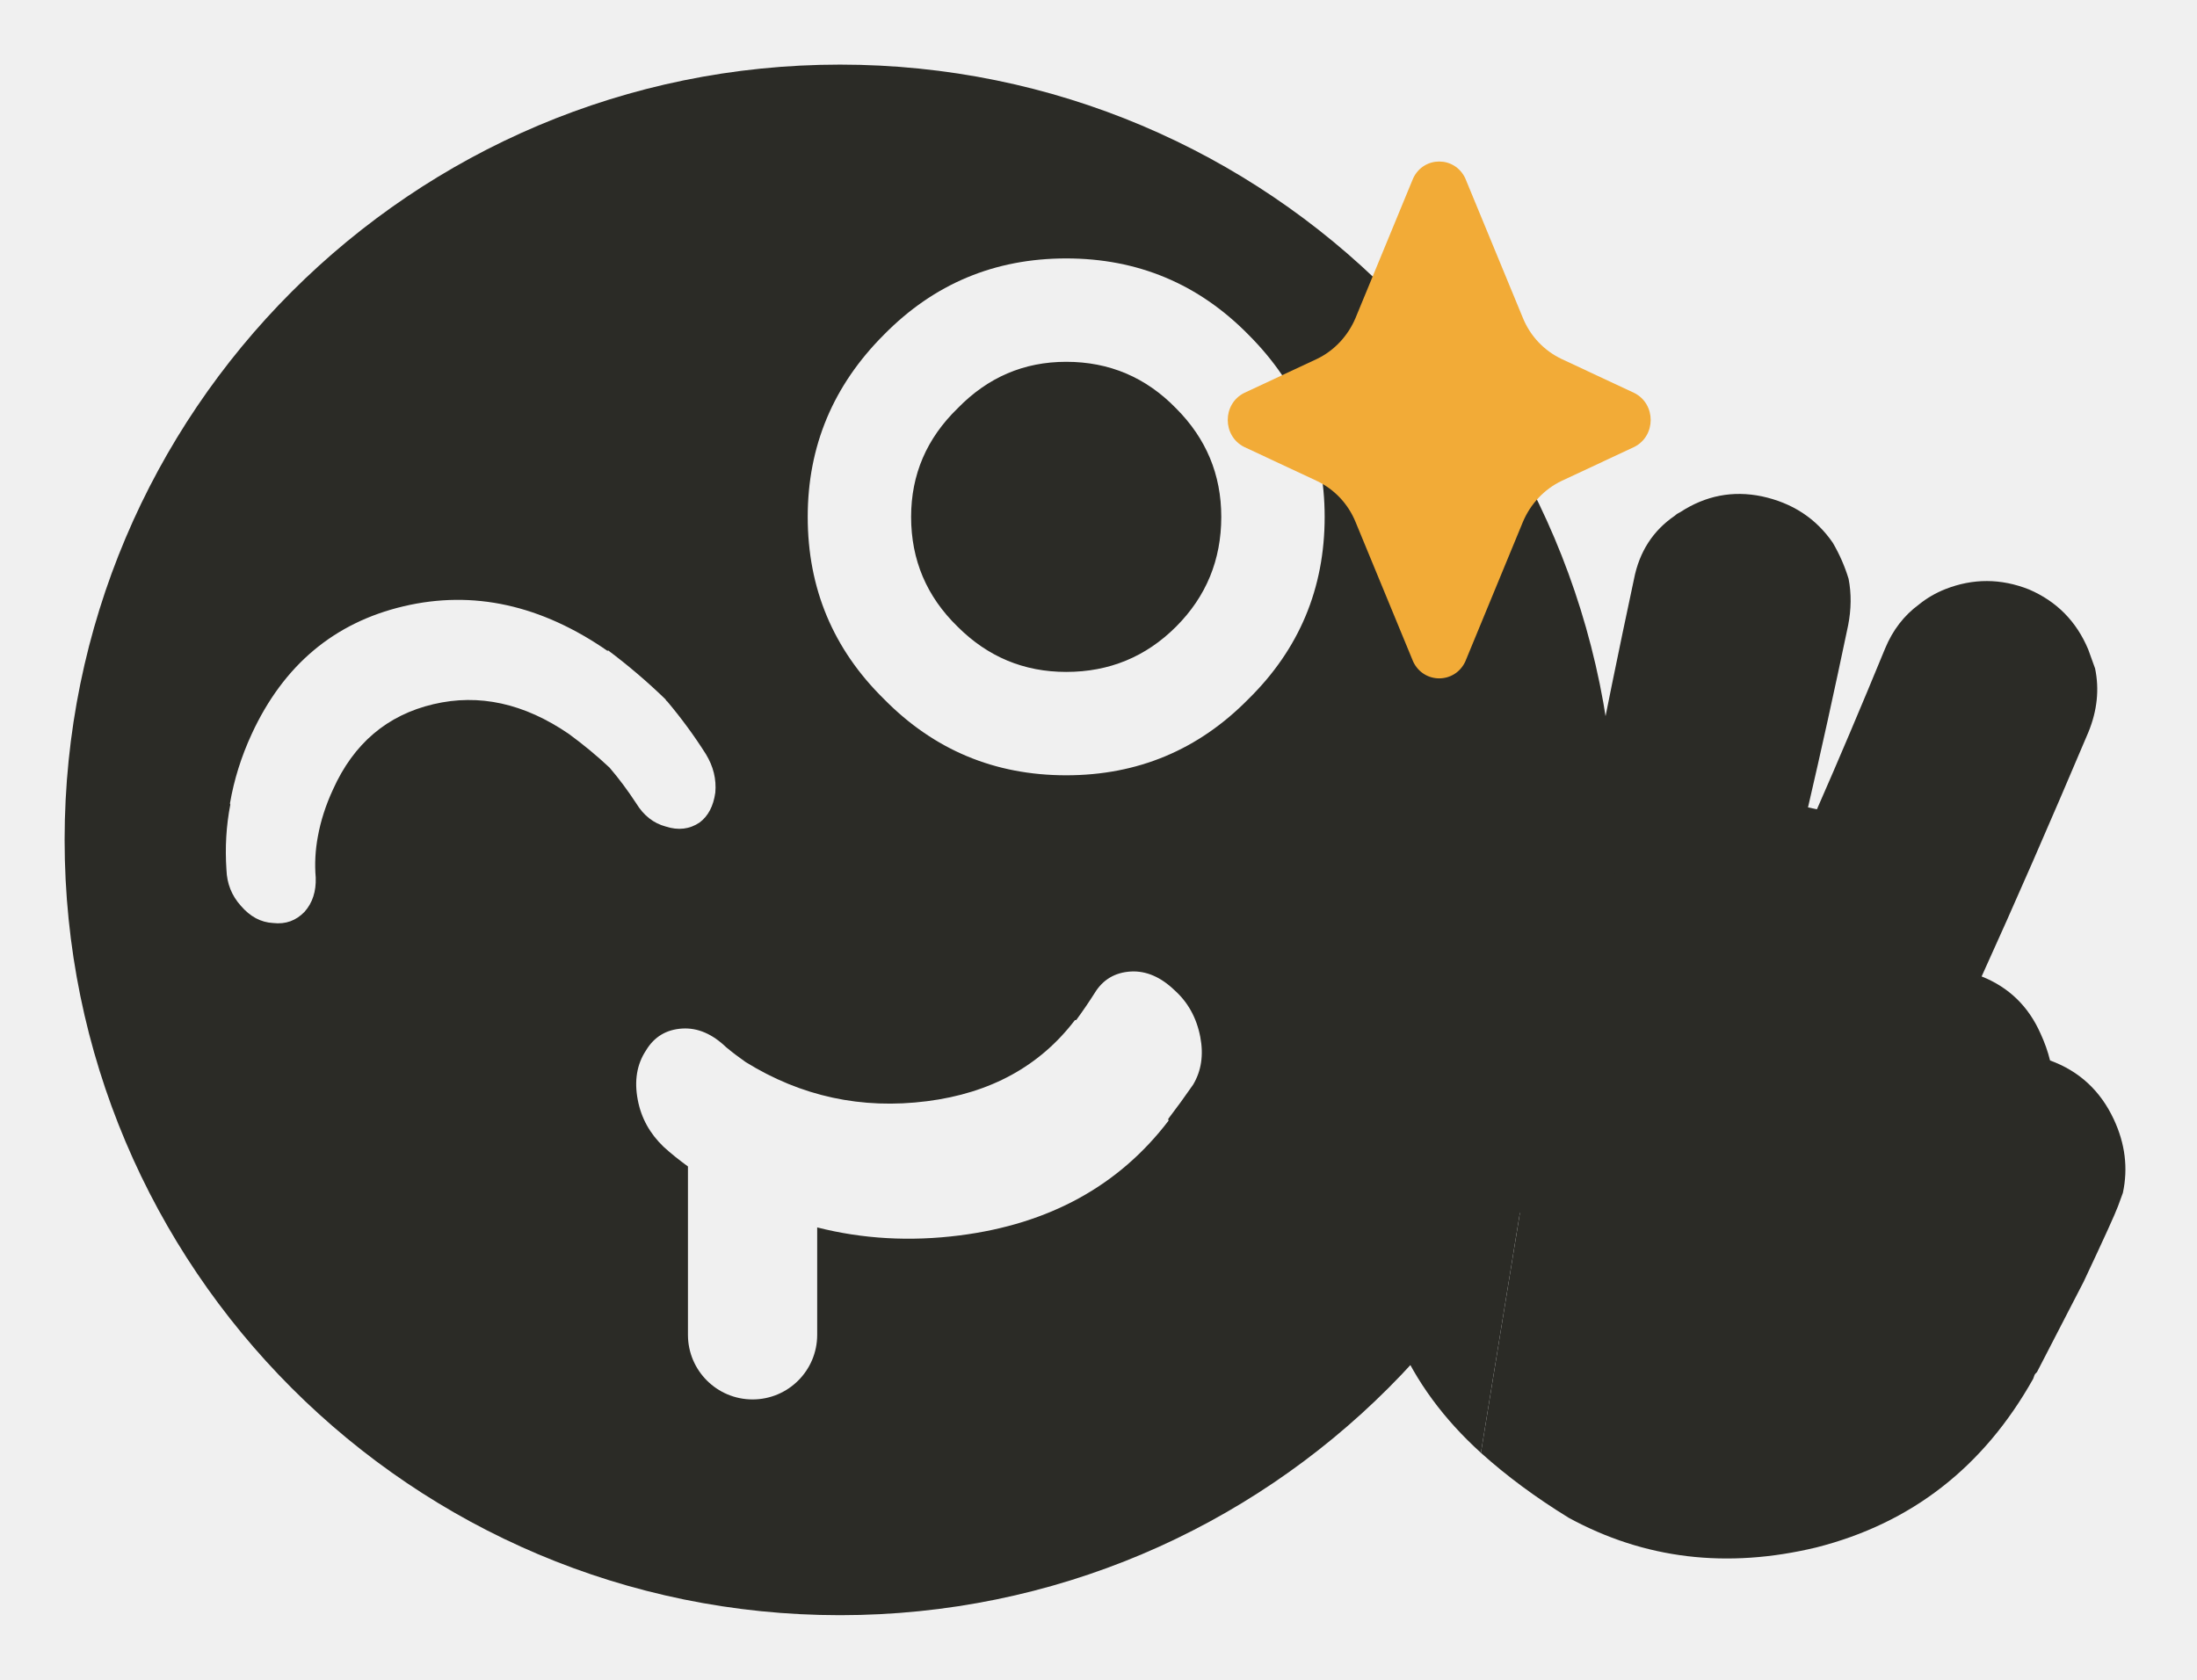
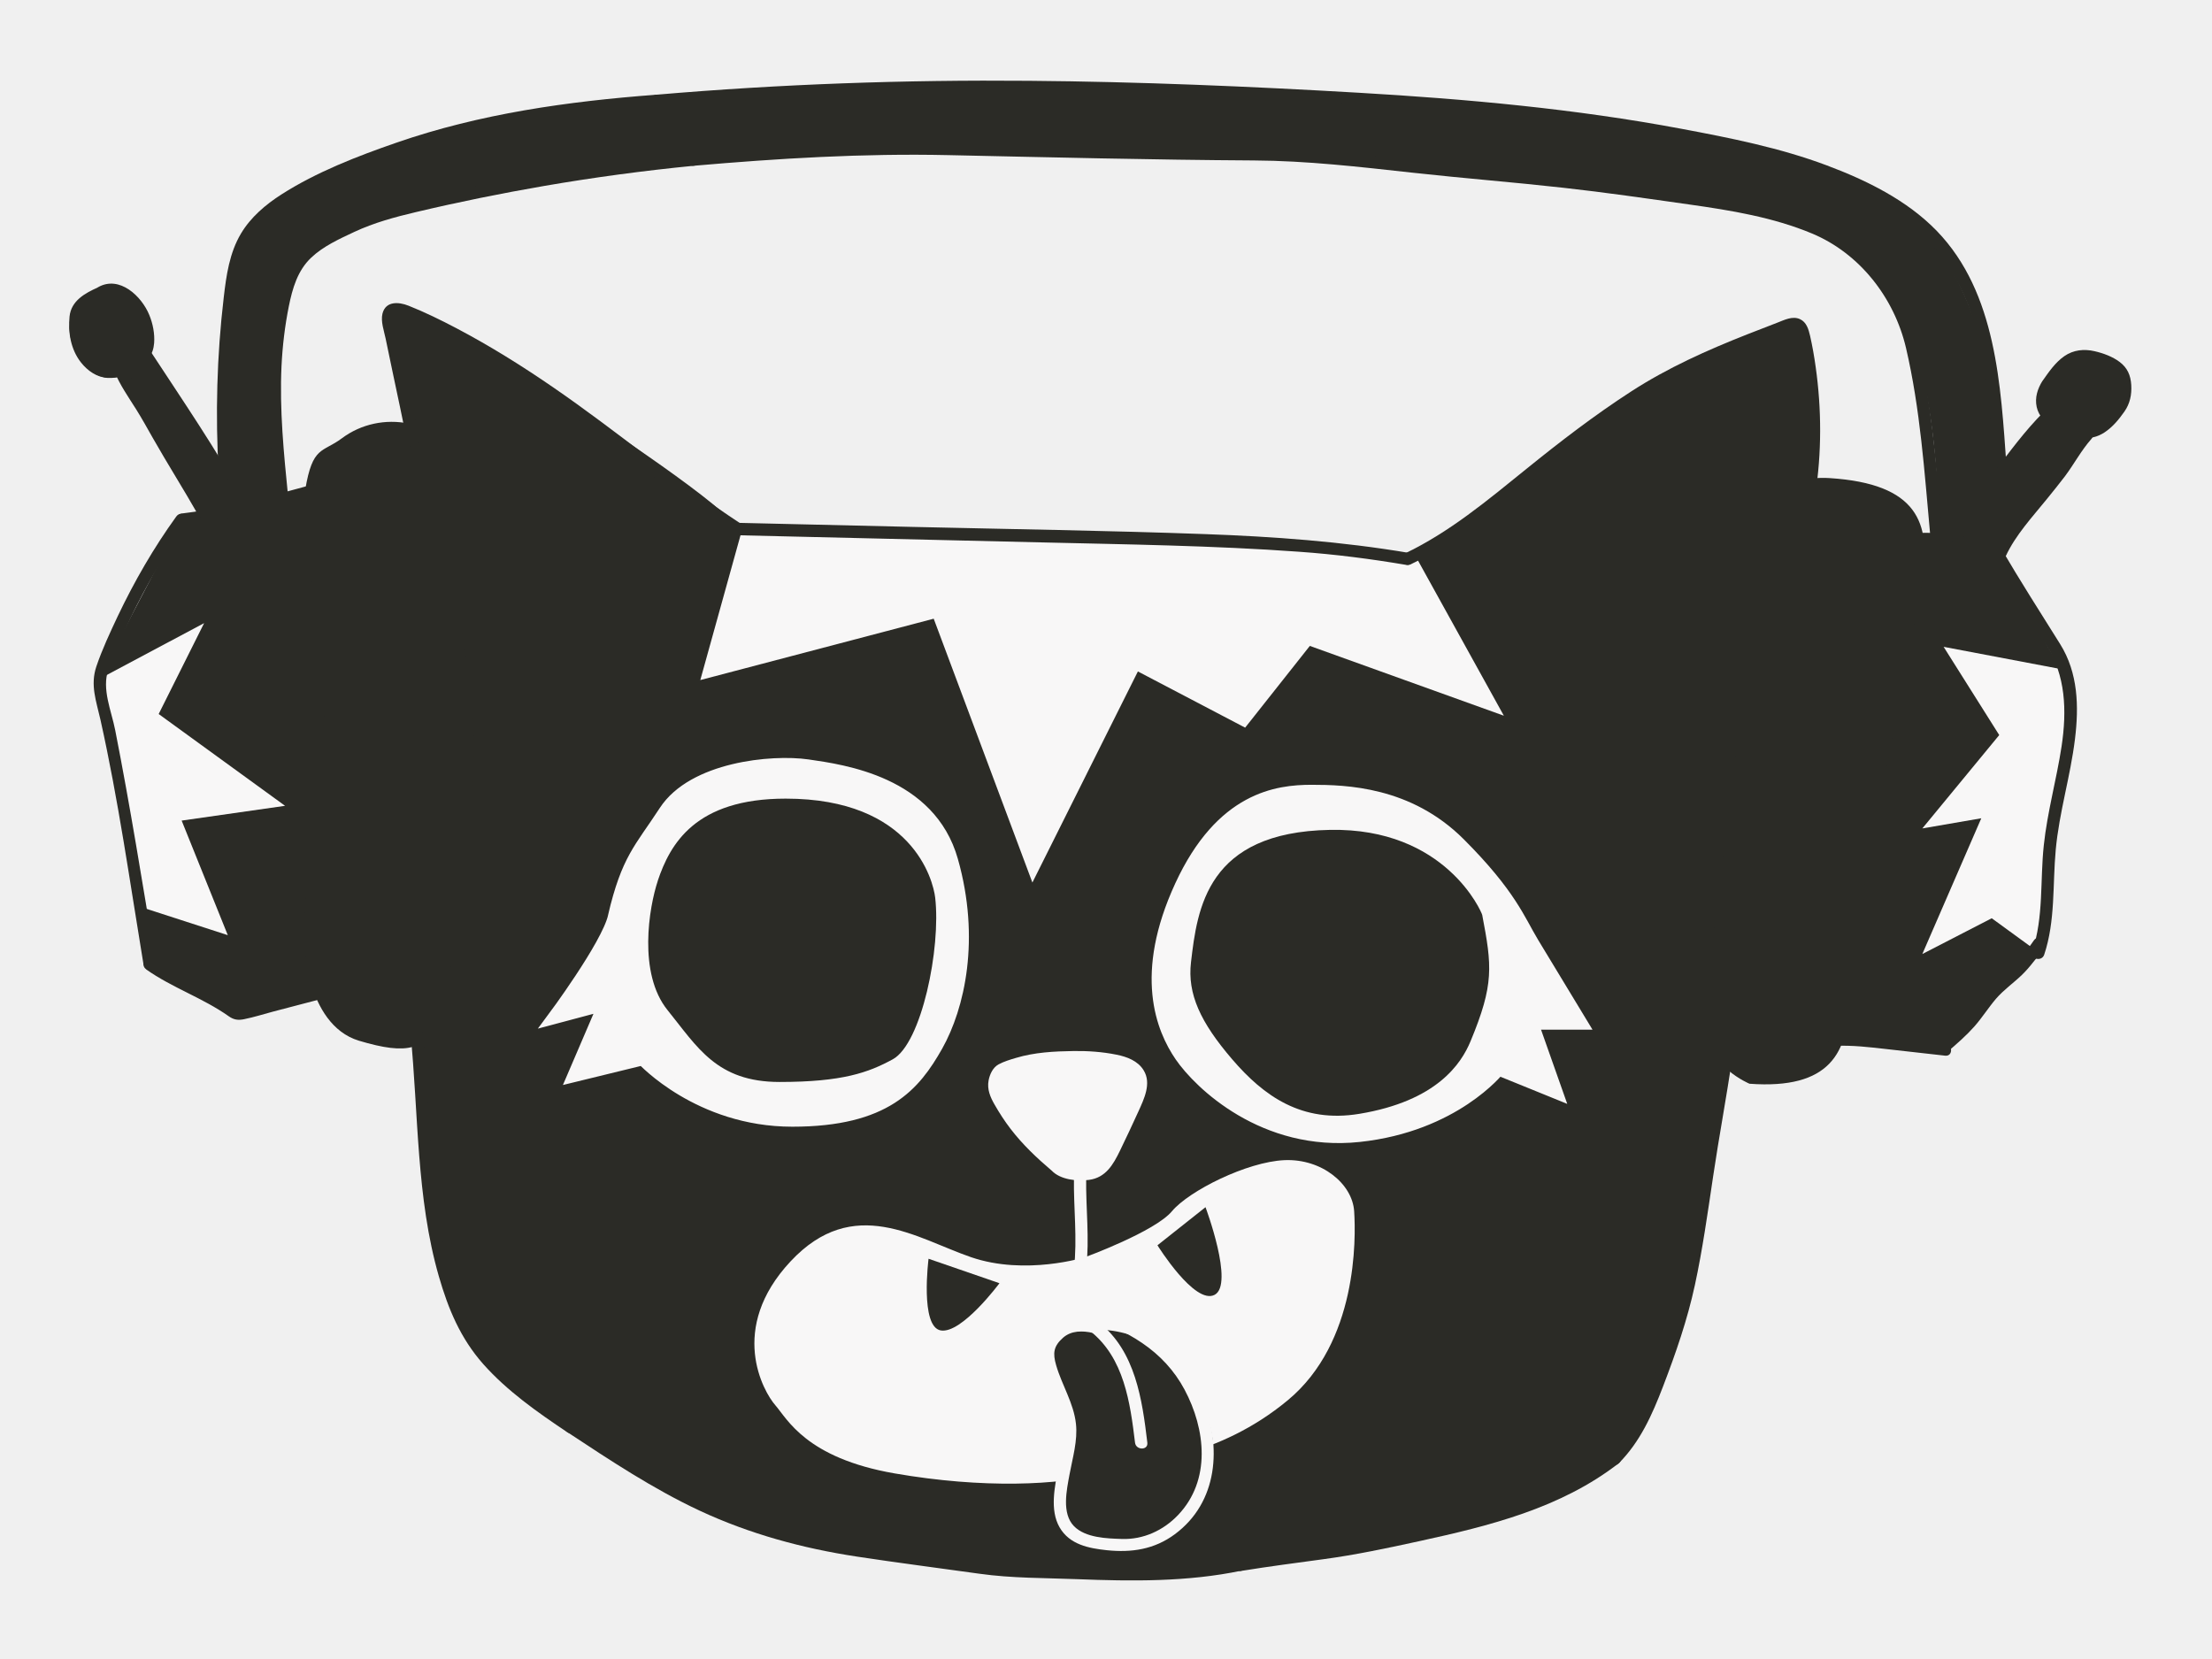
- <svg xmlns="http://www.w3.org/2000/svg" width="68" height="52" viewBox="0 0 68 52" fill="none">
-   <g clip-path="url(#clip0_1029_174)">
-     <path d="M44.207 31.442C43.154 32.931 42.599 34.73 42.541 36.837C42.546 36.98 42.533 37.132 42.504 37.291C42.421 40.326 43.532 42.886 45.836 44.974L48.376 29.341C46.682 29.32 45.292 30.021 44.207 31.442Z" fill="#2B2B26" />
-     <path d="M65.426 34.653C65.012 33.765 64.354 33.156 63.452 32.828C63.383 32.548 63.285 32.271 63.158 31.997C62.785 31.152 62.176 30.562 61.334 30.227C62.33 28.036 63.432 25.514 64.64 22.662C64.912 21.995 64.98 21.339 64.846 20.694C64.775 20.498 64.705 20.302 64.634 20.106C64.27 19.236 63.658 18.616 62.8 18.247C61.932 17.903 61.067 17.9 60.206 18.239C59.908 18.358 59.638 18.515 59.396 18.711C58.931 19.052 58.582 19.507 58.347 20.074C57.606 21.876 56.903 23.535 56.237 25.052L55.96 24.994C56.362 23.267 56.776 21.389 57.202 19.359C57.3 18.856 57.305 18.375 57.216 17.917C57.1 17.535 56.938 17.163 56.728 16.803C56.209 16.047 55.475 15.567 54.528 15.364C53.63 15.179 52.791 15.342 52.009 15.852C51.941 15.884 51.885 15.92 51.842 15.961C51.163 16.423 50.74 17.078 50.574 17.926C49.606 22.454 48.874 26.259 48.377 29.341L45.836 44.974C46.627 45.687 47.532 46.357 48.552 46.984C50.896 48.263 53.452 48.569 56.22 47.902C59.159 47.156 61.395 45.416 62.929 42.683C62.947 42.633 62.961 42.595 62.97 42.57C62.979 42.545 63.006 42.512 63.049 42.471C63.628 41.348 64.109 40.416 64.492 39.676C65.119 38.343 65.473 37.565 65.555 37.339C65.61 37.189 65.66 37.051 65.706 36.926C65.87 36.163 65.777 35.405 65.426 34.653Z" fill="#2B2B26" />
-     <path fill-rule="evenodd" clip-rule="evenodd" d="M26 50C39.255 50 50 39.255 50 26C50 12.745 39.255 2 26 2C12.745 2 2 12.745 2 26C2 39.255 12.745 50 26 50ZM37.151 32.104C37.038 31.511 36.771 31.028 36.353 30.653C35.925 30.243 35.476 30.05 35.005 30.074C34.505 30.102 34.128 30.329 33.873 30.754C33.701 31.025 33.514 31.299 33.312 31.575L33.269 31.58C32.183 33.003 30.657 33.839 28.691 34.089C26.667 34.347 24.796 33.942 23.077 32.876C22.861 32.725 22.66 32.572 22.474 32.417C22.046 32.007 21.597 31.814 21.126 31.839C20.626 31.867 20.249 32.093 19.994 32.518C19.711 32.947 19.626 33.457 19.74 34.049C19.845 34.607 20.112 35.091 20.539 35.5C20.765 35.706 21.017 35.909 21.293 36.109V41.321C21.293 42.425 22.189 43.321 23.293 43.321C24.398 43.321 25.293 42.425 25.293 41.321V37.996C26.703 38.355 28.172 38.438 29.699 38.244C32.474 37.891 34.631 36.707 36.169 34.691L36.157 34.639C36.428 34.283 36.685 33.93 36.928 33.578C37.182 33.153 37.257 32.661 37.151 32.104ZM33 8C35.213 8 37.093 8.787 38.64 10.36C40.213 11.933 41 13.813 41 16C41 18.213 40.213 20.093 38.64 21.64C37.093 23.213 35.213 24 33 24C30.787 24 28.907 23.213 27.36 21.64C25.787 20.093 25 18.213 25 16C25 13.813 25.787 11.933 27.36 10.36C28.907 8.787 30.787 8 33 8ZM33 11.2C34.333 11.2 35.467 11.68 36.4 12.64C37.333 13.573 37.8 14.693 37.8 16C37.8 17.333 37.333 18.467 36.4 19.4C35.467 20.333 34.333 20.8 33 20.8C31.693 20.8 30.573 20.333 29.64 19.4C28.68 18.467 28.2 17.333 28.2 16C28.2 14.693 28.68 13.573 29.64 12.64C30.573 11.68 31.693 11.2 33 11.2ZM7.792 22.719C8.775 20.592 10.342 19.275 12.493 18.768C14.644 18.261 16.753 18.725 18.819 20.16L18.808 20.122C19.441 20.596 20.038 21.105 20.599 21.649C20.607 21.674 20.625 21.697 20.655 21.717C21.092 22.237 21.49 22.779 21.848 23.345C22.079 23.724 22.177 24.12 22.14 24.535C22.081 24.955 21.919 25.264 21.653 25.462C21.344 25.67 20.996 25.712 20.608 25.587C20.229 25.486 19.923 25.247 19.692 24.869C19.431 24.47 19.156 24.101 18.867 23.763C18.475 23.395 18.055 23.048 17.607 22.72C16.224 21.773 14.827 21.466 13.415 21.799C11.981 22.137 10.945 23.018 10.306 24.441C10.081 24.927 9.926 25.411 9.839 25.891C9.759 26.316 9.736 26.741 9.772 27.166C9.787 27.596 9.672 27.948 9.43 28.222C9.165 28.5 8.84 28.618 8.454 28.573C8.075 28.554 7.742 28.376 7.453 28.038C7.171 27.725 7.024 27.354 7.009 26.924C6.962 26.231 7.002 25.558 7.129 24.906L7.118 24.868C7.244 24.134 7.469 23.418 7.792 22.719Z" fill="#2B2B26" />
-     <path d="M47.136 9.844C47.37 10.414 47.796 10.856 48.332 11.112L50.586 12.166C51.259 12.508 51.259 13.492 50.586 13.834L48.332 14.888C47.796 15.144 47.37 15.6 47.136 16.156L45.349 20.487C45.02 21.171 44.071 21.171 43.742 20.487L41.955 16.156C41.721 15.586 41.295 15.144 40.759 14.888L38.505 13.834C37.832 13.492 37.832 12.508 38.505 12.166L40.759 11.112C41.295 10.856 41.721 10.4 41.955 9.844L43.742 5.513C44.071 4.829 45.02 4.829 45.349 5.513L47.136 9.844Z" fill="#F2AB37" />
-   </g>
-   <defs>
-     <clipPath id="clip0_1029_174">
-       <rect width="68" height="52" fill="white" />
-     </clipPath>
-   </defs>
+ <svg xmlns="http://www.w3.org/2000/svg" width="192" height="144" viewBox="0 0 192 144" fill="none">
+   <path d="M82.772 136.061C80.051 134.153 63.159 134.975 51.709 125.433C40.267 115.9 39.993 121.343 37.272 101.729C34.551 82.115 37.272 43.426 37.272 43.426C37.272 43.426 33.455 29.802 33.455 27.355C33.455 24.908 46.531 33.345 49.261 34.98C51.991 36.614 63.432 44.248 63.972 45.882C64.511 47.517 83.859 45.882 93.127 46.43C102.395 46.977 118.466 48.338 121.735 48.338C125.004 48.338 130.729 41.526 138.354 36.349C145.978 31.172 155.794 27.355 156.607 28.45C157.42 29.546 157.428 43.709 156.607 45.891C155.785 48.073 148.708 102.833 146.526 111.279C144.344 119.725 142.709 124.081 138.354 127.624C133.998 131.167 125.526 132.673 116.831 134.436C103.85 137.063 83.885 136.849 82.772 136.07V136.061Z" fill="#2B2B26" />
+   <path d="M92.126 101.137C92.126 101.137 86.127 96.61 86.803 93.752C87.249 91.877 93.153 92.126 93.153 92.126C93.153 92.126 98.031 91.826 98.621 93.161C99.212 94.487 97.885 97.046 96.996 98.724C96.106 100.401 94.779 102.617 93.453 101.881L92.126 101.145V101.137Z" fill="#F8F7F7" />
+   <path d="M60.798 59.026L81.045 53.703L89.611 76.603L98.768 58.281L108.078 63.159L113.692 56.065L130.533 62.123L122.848 48.234C122.848 48.234 97.433 46.164 90.047 46.164H64.358L60.789 59.017L60.798 59.026Z" fill="#F8F7F7" />
+   <path d="M94.186 109.122C94.186 109.122 89.018 110.748 84.285 109.122C79.553 107.496 74.093 103.637 68.625 109.481C63.157 115.326 66.263 120.794 67.299 121.975C68.334 123.156 69.96 126.554 77.645 127.889C85.329 129.224 91.978 128.924 95.675 127.889C99.372 126.853 105.722 126.562 111.781 121.539C117.839 116.516 117.694 107.505 117.54 105.134C117.386 102.764 114.733 100.556 111.481 100.701C108.229 100.847 103.206 103.363 101.725 105.134C100.245 106.906 94.186 109.122 94.186 109.122Z" fill="#F8F7F7" />
+   <path d="M80.599 109.26L86.752 111.382C86.752 111.382 83.483 115.789 81.66 115.481C79.837 115.173 80.599 109.251 80.599 109.251V109.26Z" fill="#2B2B26" />
+   <path d="M100.47 108.086L104.637 104.783C104.637 104.783 107.153 111.492 105.425 112.391C103.696 113.289 100.47 108.095 100.47 108.095V108.086Z" fill="#2B2B26" />
+   <path d="M94.249 115.507C94.249 115.507 90.475 115.404 91.1 117.843C91.724 120.282 93.153 124.449 92.76 126.263C92.366 128.078 91.57 131.851 92.28 132.562C92.991 133.272 95.823 135.548 99.674 134.059C103.525 132.57 106.76 128.942 104.706 122.575C102.661 116.2 96.611 115.019 94.24 115.515L94.249 115.507Z" fill="#2B2B26" />
+   <path d="M30.074 85.93L20.575 87.787L12.95 83.68L8.509 58.991L15.706 45.231L26.497 42.484L29.124 59.12L30.074 85.93Z" fill="#2B2B26" />
+   <path d="M24.384 44.811C24.384 44.811 21.611 27.028 26.387 22.159C31.162 17.29 52.333 12.634 87.898 12.84C123.463 13.054 156.067 16.648 162.417 22.792C168.767 28.936 168.279 47.558 168.279 47.558L170.889 50.313H172.797C172.797 50.313 176.263 33.592 168.287 21.526C160.312 9.46 111.825 8.398 97.012 7.979C82.19 7.56 52.128 6.918 36.673 12.215C21.218 17.504 21.004 19.84 20.157 26.823C19.309 33.806 20.157 46.18 20.157 46.18L24.393 44.819L24.384 44.811Z" fill="#2B2B26" />
+   <path d="M18.247 47.561V44.591L9.561 30.206L11.683 29.008L21.961 45.592L18.247 47.561Z" fill="#2B2B26" />
+   <path d="M166.858 50.314L179.352 34.44L182.099 35.921L169.614 52.916L166.858 50.314Z" fill="#2B2B26" />
+   <path d="M11.985 31.88C11.985 31.88 8.844 34.482 6.782 30.887C4.72 27.293 7.544 26.061 8.006 25.607C8.468 25.154 10.222 24.384 11.985 26.369C13.748 28.354 13.517 31.101 11.985 31.88Z" fill="#2B2B26" />
+   <path d="M178.76 37.318C178.76 37.318 175.928 35.94 177.767 32.645C179.607 29.351 182.055 30.883 182.825 31.345C183.595 31.807 185.426 33.715 183.741 36.094C182.055 38.473 180.6 37.934 178.76 37.318Z" fill="#2B2B26" />
+   <path d="M157.539 90.577H169.1L177.144 82.806L179.874 59.735L173.079 48.191L163.623 46.309L157.539 90.577Z" fill="#2B2B26" />
+   <path d="M17.718 54.087L8.51 58.99L12.053 78.672L19.772 81.171L15.767 71.227L24.744 69.944L13.773 61.977L17.718 54.087Z" fill="#F8F7F7" />
+   <path d="M178.897 58.078L168.705 56.144L173.532 63.803L166.857 71.907L171.974 71.025L166.857 82.809L172.881 79.703L177.143 82.809L179.873 59.738L178.897 58.078Z" fill="#F8F7F7" />
+   <path d="M26.497 82.81C26.497 82.81 26.583 84.016 27.028 85.48C27.601 87.345 28.782 89.613 31.152 90.332C35.389 91.599 37.083 91.179 38.135 88.218C39.188 85.257 41.944 68.955 40.891 60.483C39.838 52.011 37.468 37.164 35.474 36.762C33.48 36.36 31.366 36.779 29.672 38.045C27.978 39.312 27.131 38.679 26.497 42.495C25.864 46.312 28.405 57.668 28.192 61.407C27.978 65.147 25.872 79.892 26.497 82.827V82.81Z" fill="#2B2B26" />
+   <path d="M151.856 94.068C151.856 94.068 148.211 92.57 148.04 89.25C147.868 85.929 151.36 61.061 151.856 55.593C152.353 50.125 151.189 41.002 158.822 41.499C166.455 41.995 167.611 45.367 166.866 50.313C166.122 55.259 160.482 81.788 160.482 86.597C160.482 91.406 158.822 94.573 151.856 94.068Z" fill="#2B2B26" />
+   <path d="M137.351 88.926C137.351 88.926 131.404 77.809 128.152 74.763C124.909 71.716 118.953 67.617 113.852 68.678C108.752 69.748 108.615 68.73 104.747 73.128C100.879 77.535 100.272 84.014 100.468 85.657C100.665 87.3 102.77 94.171 107.366 96.182C111.961 98.202 113.022 99.546 119.5 98.45C125.97 97.363 130.112 92.896 130.112 92.896L135.212 94.967L133.073 88.909H137.36L137.351 88.926Z" fill="#F8F7F7" />
+   <path d="M133.055 81.799L137.342 88.876H133.055L135.194 94.934L130.094 92.863C130.094 92.863 126.251 97.741 117.976 98.623C109.701 99.504 104.087 94.044 102.462 91.674C100.836 89.303 98.919 84.58 102.462 76.895C106.004 69.21 110.882 68.62 113.843 68.62C116.804 68.62 122.264 68.765 126.696 73.198C131.129 77.631 131.899 79.882 133.046 81.781L133.055 81.799Z" stroke="#F8F7F7" stroke-miterlimit="10" />
+   <path d="M48.013 88.464L52.694 81.199C52.694 81.199 54.302 75.543 56.031 72.992C57.76 70.442 59.719 66.608 68.14 66.266C76.561 65.932 81.01 70.511 81.875 72.616C82.739 74.721 84.784 84.151 82.474 88.464C80.163 92.769 78.717 96.466 70.707 97.27C62.697 98.075 55.834 92.016 55.834 92.016L49.776 93.496L52.437 87.292L48.004 88.473L48.013 88.464Z" fill="#F8F7F7" />
+   <path d="M53.266 79.565C52.676 82.081 47.944 88.431 47.944 88.431L52.376 87.25L49.715 93.454L55.774 91.974C55.774 91.974 60.651 97.297 68.772 97.297C76.894 97.297 79.409 94.19 81.335 90.793C83.252 87.395 84.587 81.482 82.661 74.688C80.744 67.893 73.205 66.857 70.099 66.412C66.993 65.967 60.155 66.626 57.691 70.4C55.525 73.721 54.439 74.534 53.258 79.565H53.266Z" stroke="#F8F7F7" stroke-miterlimit="10" />
+   <path d="M140.51 127.009C142.367 125.144 143.411 122.79 144.344 120.36C145.456 117.459 146.457 114.584 147.116 111.537C147.775 108.491 148.229 105.256 148.7 102.098C149.204 98.692 149.846 95.312 150.343 91.906C150.437 91.23 149.41 90.939 149.307 91.624C148.845 94.824 148.246 97.999 147.758 101.191C147.27 104.383 146.877 107.404 146.252 110.476C145.627 113.548 144.797 116.252 143.711 119.042C142.701 121.635 141.751 124.236 139.757 126.248C139.269 126.735 140.031 127.497 140.51 127.001V127.009Z" fill="#2B2B26" />
+   <path d="M157.555 42.99C158.128 39.301 158.12 35.536 157.598 31.839C157.47 30.932 157.315 30.025 157.11 29.135C156.982 28.579 156.802 27.954 156.229 27.697C155.578 27.406 154.885 27.774 154.278 28.005C153.413 28.339 152.54 28.673 151.676 29.015C148.159 30.401 144.753 31.925 141.57 33.987C138.386 36.049 135.391 38.351 132.464 40.722C129.118 43.426 125.824 46.19 121.913 48.056C121.288 48.355 121.836 49.271 122.452 48.98C125.447 47.551 128.117 45.608 130.693 43.529C133.397 41.355 136.101 39.181 138.908 37.128C141.715 35.074 144.642 33.225 147.808 31.788C149.443 31.043 151.111 30.376 152.789 29.725C153.482 29.46 154.175 29.186 154.868 28.921C155.339 28.741 155.715 28.587 155.998 29.109C156.186 29.469 156.22 30.085 156.289 30.479C157.042 34.483 157.136 38.677 156.511 42.699C156.408 43.375 157.435 43.666 157.547 42.981L157.555 42.99Z" fill="#2B2B26" />
+   <path d="M64.15 46.462C72.888 46.668 81.625 46.873 90.353 47.079C97.833 47.258 105.312 47.352 112.774 47.892C115.889 48.114 118.961 48.508 122.042 49.03C122.718 49.141 123.009 48.114 122.324 47.994C116.454 47.002 110.549 46.574 104.602 46.36C96.147 46.052 87.675 45.932 79.212 45.735C74.188 45.615 69.165 45.495 64.142 45.384C63.457 45.367 63.457 46.437 64.142 46.454L64.15 46.462Z" fill="#2B2B26" />
+   <path d="M36.398 38.137C35.995 36.169 35.576 34.209 35.165 32.25C34.943 31.197 34.72 30.153 34.506 29.101C34.404 28.587 34.113 28.074 34.506 27.671C34.926 27.252 35.302 27.611 35.833 27.843C39.23 29.323 42.439 31.214 45.537 33.242C51.792 37.333 57.458 42.236 63.696 46.335C64.269 46.712 64.808 45.788 64.235 45.411C58.656 41.748 53.555 37.427 48.061 33.653C45.34 31.779 42.533 30.025 39.607 28.484C38.255 27.774 36.877 27.098 35.456 26.533C34.592 26.191 33.471 26.122 33.197 27.226C33.034 27.902 33.334 28.724 33.471 29.383C33.676 30.367 33.882 31.351 34.087 32.335C34.515 34.363 34.951 36.392 35.362 38.428C35.499 39.104 36.534 38.813 36.398 38.146V38.137Z" fill="#2B2B26" />
+   <path d="M15.76 45.642C19.901 45.137 23.924 44.058 27.937 42.955C28.596 42.775 28.322 41.739 27.655 41.919C23.735 42.997 19.807 44.076 15.768 44.572C15.092 44.657 15.084 45.727 15.768 45.642H15.76Z" fill="#2B2B26" />
+   <path d="M15.297 44.838C13.337 47.551 11.66 50.46 10.222 53.481C9.554 54.902 8.87 56.356 8.365 57.846C7.817 59.471 8.356 60.858 8.716 62.458C10.273 69.424 11.274 76.561 12.438 83.604C12.55 84.28 13.585 83.997 13.474 83.321C12.37 76.663 11.3 69.989 9.999 63.374C9.666 61.679 8.819 59.822 9.4 58.128C9.922 56.605 10.624 55.116 11.317 53.669C12.712 50.768 14.338 47.987 16.221 45.377C16.623 44.821 15.699 44.282 15.297 44.838Z" fill="#2B2B26" />
+   <path d="M12.686 84.143C14.937 85.734 17.598 86.616 19.849 88.207C20.285 88.516 20.662 88.575 21.192 88.464C22.039 88.293 22.878 88.028 23.708 87.805C25.514 87.335 27.328 86.855 29.134 86.385C29.801 86.213 29.519 85.178 28.851 85.349C27.242 85.769 25.634 86.196 24.025 86.616C23.22 86.83 22.416 87.035 21.611 87.249C21.192 87.36 20.841 87.549 20.448 87.326C20.259 87.223 20.097 87.044 19.909 86.932C17.726 85.606 15.313 84.69 13.225 83.21C12.66 82.816 12.13 83.74 12.686 84.134V84.143Z" fill="#2B2B26" />
+   <path d="M9.939 32.269C10.427 33.441 11.137 34.451 11.813 35.521C12.318 36.325 12.78 37.164 13.251 37.994C14.534 40.253 15.929 42.453 17.213 44.712C17.555 45.311 18.479 44.772 18.137 44.173C16.87 41.939 15.484 39.774 14.218 37.532C13.773 36.745 13.328 35.957 12.866 35.187C12.224 34.117 11.462 33.142 10.974 31.978C10.709 31.354 9.674 31.627 9.939 32.261V32.269Z" fill="#2B2B26" />
+   <path d="M21.253 43.494C18.762 38.993 15.853 34.748 13.038 30.452C12.661 29.879 11.737 30.41 12.113 30.991C14.92 35.296 17.838 39.532 20.329 44.033C20.662 44.632 21.587 44.093 21.253 43.494Z" fill="#2B2B26" />
+   <path d="M8.518 24.94C7.372 25.445 6.174 26.112 6.037 27.473C5.9 28.833 6.131 30.322 7.029 31.461C7.603 32.188 8.398 32.744 9.34 32.804C10.281 32.864 11.171 32.47 11.933 31.991C12.771 31.461 13.302 30.793 13.379 29.775C13.439 28.962 13.268 28.089 12.96 27.344C12.301 25.718 10.375 23.87 8.51 24.931C7.911 25.273 8.45 26.198 9.049 25.855C9.648 25.513 10.324 25.804 10.82 26.163C11.317 26.523 11.659 27.036 11.907 27.575C12.155 28.115 12.292 28.731 12.318 29.33C12.335 29.646 12.318 29.98 12.198 30.271C12.061 30.596 11.779 30.819 11.488 31.007C10.906 31.392 10.221 31.743 9.502 31.734C8.784 31.726 8.21 31.264 7.799 30.716C7.106 29.809 7.038 28.748 7.081 27.652C7.098 27.37 7.149 27.105 7.363 26.882C7.808 26.395 8.458 26.112 9.049 25.855C9.314 25.736 9.374 25.351 9.237 25.119C9.075 24.846 8.766 24.811 8.501 24.931L8.518 24.94Z" fill="#2B2B26" />
+   <path d="M25.009 43.108C24.632 39.343 24.256 35.56 24.435 31.769C24.521 30.032 24.726 28.295 25.069 26.592C25.385 25.026 25.83 23.477 27.02 22.356C28.072 21.363 29.459 20.738 30.751 20.131C32.454 19.335 34.277 18.839 36.099 18.411C39.779 17.538 43.493 16.785 47.216 16.143C51.529 15.399 55.859 14.817 60.214 14.389C60.891 14.32 60.899 13.251 60.214 13.319C52.128 14.132 44.101 15.441 36.194 17.29C32.959 18.051 29.433 19.061 26.772 21.166C24.367 23.075 23.948 26.241 23.588 29.099C23.006 33.755 23.477 38.461 23.939 43.108C24.008 43.784 25.077 43.792 25.009 43.108Z" fill="#2B2B26" />
+   <path d="M20.054 41.108C19.806 36.914 19.857 32.704 20.216 28.52C20.396 26.474 20.499 24.318 21.149 22.358C21.8 20.398 23.075 19.072 24.692 17.985C27.602 16.034 31.059 14.699 34.353 13.535C37.648 12.371 40.934 11.516 44.314 10.865C48.499 10.061 52.735 9.607 56.971 9.291C57.656 9.239 57.656 8.17 56.971 8.221C49.321 8.794 41.67 9.864 34.396 12.389C31.008 13.561 27.473 14.93 24.435 16.873C23.058 17.754 21.765 18.849 20.918 20.27C19.917 21.947 19.643 23.898 19.421 25.807C18.822 30.89 18.685 36.007 18.984 41.108C19.027 41.792 20.097 41.792 20.054 41.108Z" fill="#2B2B26" />
+   <path d="M60.206 14.389C67.591 13.747 74.899 13.302 82.319 13.465C91.158 13.653 99.998 13.876 108.838 13.927C113.451 13.953 118.003 14.483 122.59 14.988C127.177 15.493 131.327 15.81 135.683 16.297C139.329 16.7 142.966 17.23 146.594 17.744C150.222 18.257 153.902 18.856 157.282 20.268C161.424 21.997 164.419 25.848 165.438 30.195C166.678 35.501 167.038 40.943 167.534 46.352C167.594 47.028 168.664 47.036 168.604 46.352C168.159 41.517 167.825 36.664 166.892 31.889C166.105 27.867 164.411 23.914 161.142 21.269C158.455 19.096 154.878 18.18 151.566 17.504C147.852 16.742 144.07 16.349 140.313 15.827C136.316 15.271 132.311 14.945 128.298 14.535C123.737 14.072 119.184 13.499 114.615 13.088C109.814 12.661 104.945 12.84 100.127 12.746C95.309 12.652 90.902 12.566 86.289 12.481C81.959 12.395 77.629 12.25 73.299 12.395C68.969 12.541 64.57 12.943 60.206 13.319C59.521 13.379 59.521 14.449 60.206 14.389Z" fill="#2B2B26" />
+   <path d="M56.961 9.282C75.497 7.69 94.041 7.938 112.602 8.837C121.836 9.282 131.087 9.906 140.235 11.293C144.685 11.969 149.117 12.816 153.49 13.911C157.23 14.844 160.935 16.205 164.204 18.284C167.824 20.595 170.152 23.958 171.358 28.049C172.565 32.139 172.796 36.324 173.096 40.5C173.147 41.184 174.217 41.184 174.165 40.5C173.66 33.483 173.301 25.413 168.115 20.047C165.522 17.369 162.014 15.649 158.565 14.356C154.509 12.833 150.204 11.977 145.96 11.182C136.709 9.444 127.321 8.597 117.934 8.05C108.546 7.502 98.876 7.091 89.343 7.014C78.535 6.92 67.735 7.296 56.97 8.221C56.285 8.281 56.285 9.35 56.97 9.29L56.961 9.282Z" fill="#2B2B26" />
+   <path d="M166.893 46.609L166.859 46.575L166.944 47.225C166.867 47.285 166.79 47.328 166.705 47.371C166.919 47.294 167.235 47.328 167.458 47.328C167.732 47.328 168.005 47.328 168.279 47.354C168.801 47.388 169.323 47.465 169.837 47.559C170.906 47.764 171.951 48.056 172.995 48.346C173.662 48.535 173.944 47.499 173.277 47.311C172.045 46.969 170.812 46.618 169.554 46.43C168.921 46.335 168.288 46.267 167.646 46.258C167.167 46.258 166.26 46.139 166.029 46.686C165.935 46.917 165.935 47.148 166.114 47.337L166.149 47.371C166.619 47.876 167.381 47.114 166.902 46.618L166.893 46.609Z" fill="#2B2B26" />
+   <path d="M172.772 48.124C174.329 50.794 175.946 53.421 177.624 56.014C179.301 58.607 179.412 61.688 178.942 64.794C178.505 67.661 177.709 70.468 177.401 73.36C177.068 76.449 177.401 79.59 176.4 82.585C176.178 83.235 177.213 83.518 177.435 82.867C178.42 79.915 178.154 76.809 178.437 73.754C178.736 70.51 179.712 67.378 180.105 64.161C180.456 61.311 180.379 58.401 178.822 55.911C177.093 53.147 175.339 50.409 173.687 47.585C173.336 46.994 172.412 47.525 172.763 48.124H172.772Z" fill="#2B2B26" />
+   <path d="M159.19 90.784C160.765 90.707 162.322 90.896 163.888 91.075C165.54 91.263 167.191 91.443 168.843 91.632C169.527 91.709 169.519 90.639 168.843 90.562C167.191 90.374 165.54 90.194 163.888 90.006C162.322 89.834 160.765 89.646 159.19 89.715C158.505 89.749 158.497 90.819 159.19 90.784Z" fill="#2B2B26" />
+   <path d="M169.117 91.237C169.896 90.561 170.674 89.885 171.359 89.115C172.044 88.345 172.583 87.472 173.25 86.693C173.918 85.914 174.765 85.332 175.501 84.622C176.237 83.912 176.87 83.013 177.469 82.158C177.863 81.593 176.939 81.054 176.545 81.618C175.963 82.449 175.373 83.279 174.619 83.98C173.866 84.682 173.045 85.273 172.386 86.06C171.77 86.813 171.248 87.643 170.597 88.362C169.904 89.124 169.126 89.808 168.355 90.484C167.833 90.938 168.595 91.691 169.108 91.237H169.117Z" fill="#2B2B26" />
+   <path d="M169.563 46.962C170.23 46.201 170.82 45.379 171.488 44.618C172.25 43.745 172.986 42.872 173.687 41.948C175.125 40.074 176.486 38.165 178.163 36.496C178.651 36.009 177.898 35.256 177.41 35.743C175.758 37.386 174.398 39.261 172.994 41.109C172.292 42.033 171.548 42.923 170.778 43.805C170.093 44.583 169.494 45.431 168.809 46.209C168.356 46.723 169.109 47.484 169.563 46.962Z" fill="#2B2B26" />
+   <path d="M174.099 48.269C174.955 46.429 176.409 44.871 177.676 43.305C178.198 42.655 178.728 42.013 179.225 41.354C180.029 40.284 180.654 39.086 181.544 38.085C181.997 37.572 181.244 36.81 180.791 37.332C179.884 38.35 179.233 39.548 178.437 40.644C177.933 41.337 177.376 41.996 176.837 42.663C175.545 44.264 174.047 45.872 173.175 47.746C172.884 48.363 173.808 48.91 174.099 48.286V48.269Z" fill="#2B2B26" />
+   <path d="M177.289 33.053C176.861 33.738 176.605 34.508 176.784 35.33C176.956 36.1 177.529 36.716 178.179 37.118C178.89 37.555 179.788 37.837 180.61 37.974C181.38 38.102 182.039 37.948 182.689 37.52C183.399 37.041 183.904 36.425 184.392 35.732C184.88 35.039 185.042 34.26 184.991 33.413C184.94 32.566 184.649 31.924 183.998 31.428C183.382 30.957 182.561 30.657 181.816 30.486C180.901 30.272 179.968 30.366 179.181 30.914C178.393 31.462 177.837 32.283 177.289 33.062C176.896 33.627 177.82 34.157 178.214 33.601C178.847 32.703 179.634 31.445 180.875 31.436C181.542 31.436 182.253 31.684 182.852 31.975C183.322 32.206 183.742 32.506 183.87 33.036C183.998 33.567 183.981 34.294 183.733 34.791C183.468 35.321 183.006 35.903 182.561 36.297C182.227 36.596 181.756 36.922 181.303 36.964C180.67 37.024 179.916 36.733 179.335 36.511C178.753 36.288 178.171 35.912 177.905 35.321C177.64 34.731 177.888 34.123 178.214 33.61C178.582 33.028 177.657 32.489 177.289 33.071V33.053Z" fill="#2B2B26" />
+   <path d="M92.04 100.864C90.183 99.281 88.514 97.569 87.29 95.43C86.982 94.899 86.683 94.369 86.914 93.744C87.085 93.282 87.342 93.231 87.787 93.077C89.053 92.623 90.337 92.409 91.68 92.341C92.827 92.281 93.974 92.255 95.121 92.366C95.959 92.443 96.935 92.512 97.696 92.906C98.663 93.41 98.561 94.249 98.218 95.147C97.876 96.046 97.431 96.97 97.029 97.869C96.781 98.434 96.464 98.964 96.199 99.52C95.908 100.137 95.668 100.744 95.061 101.112C94.308 101.566 92.682 101.523 92.048 100.864C91.569 100.368 90.816 101.121 91.295 101.617C92.048 102.404 93.503 102.55 94.522 102.413C95.976 102.225 96.627 101.086 97.209 99.888C97.79 98.69 98.295 97.612 98.817 96.465C99.305 95.387 99.964 94.035 99.271 92.906C98.766 92.075 97.816 91.725 96.909 91.545C95.685 91.297 94.427 91.211 93.186 91.228C91.492 91.254 89.806 91.339 88.18 91.827C87.684 91.973 87.145 92.135 86.683 92.383C86.186 92.649 85.913 93.239 85.81 93.778C85.664 94.549 85.955 95.233 86.332 95.883C86.743 96.602 87.196 97.304 87.701 97.963C88.745 99.332 89.986 100.505 91.295 101.617C91.817 102.062 92.579 101.309 92.048 100.864H92.04Z" fill="#F8F7F7" />
+   <path d="M93.218 102.21C93.176 104.855 93.526 107.499 93.218 110.135C93.184 110.425 93.492 110.665 93.749 110.665C94.066 110.665 94.254 110.417 94.279 110.135C94.588 107.499 94.237 104.855 94.279 102.21C94.288 101.526 93.218 101.526 93.21 102.21H93.218Z" fill="#F8F7F7" />
+   <path d="M95.162 114.661C93.434 114.284 91.945 114.618 90.841 116.056C89.737 117.493 90.867 119.53 91.44 120.908C91.894 121.986 92.381 123.09 92.364 124.288C92.347 125.332 92.056 126.376 91.859 127.403C91.56 129.012 91.098 131.057 91.971 132.572C92.843 134.086 94.538 134.394 96.07 134.557C98.218 134.78 100.194 134.489 101.974 133.171C105.731 130.39 106.048 125.546 104.405 121.49C103.506 119.282 102.12 117.425 100.194 116.013C98.269 114.601 96.078 113.523 93.716 113.891C93.34 113.95 93.177 114.549 93.477 114.781C93.776 115.012 94.11 115.02 94.469 115.063C94.726 115.089 94.991 115.114 95.248 115.14C95.428 115.157 95.907 115.311 95.667 115.123C96.207 115.542 96.968 114.789 96.42 114.37C96.129 114.139 95.787 114.13 95.428 114.087C95.171 114.062 94.906 114.036 94.649 114.01C94.469 113.993 93.99 113.839 94.23 114.027L93.99 114.917C95.83 114.635 97.653 115.568 99.133 116.569C100.682 117.622 101.923 118.948 102.813 120.608C104.653 124.048 105.141 128.481 102.248 131.511C100.973 132.846 99.236 133.641 97.387 133.581C96.07 133.539 94.23 133.487 93.228 132.478C92.133 131.365 92.587 129.328 92.835 127.976C93.1 126.539 93.554 125.041 93.391 123.578C93.194 121.781 92.167 120.215 91.671 118.495C91.371 117.459 91.44 116.851 92.27 116.116C92.989 115.482 93.956 115.491 94.863 115.696C95.53 115.842 95.821 114.815 95.145 114.661H95.162Z" fill="#F8F7F7" />
+   <path d="M94.642 115.549C97.569 117.868 98.099 121.745 98.519 125.219C98.596 125.895 99.674 125.904 99.588 125.219C99.143 121.48 98.553 117.295 95.404 114.796C94.873 114.377 94.112 115.121 94.651 115.549H94.642Z" fill="#F8F7F7" />
+   <path d="M107.47 135.317C103.311 136.181 99.015 136.198 94.788 136.061C92.922 136.001 91.065 135.899 89.2 135.813C88.113 135.762 87.017 135.796 85.939 135.659C82.79 135.265 79.641 134.778 76.492 134.35C71.639 133.691 66.882 132.672 62.38 130.704C57.879 128.736 53.831 126.066 49.775 123.379C49.202 123.002 48.663 123.927 49.236 124.303C52.958 126.759 56.698 129.241 60.746 131.132C65.085 133.152 69.654 134.393 74.378 135.111C77.921 135.65 81.481 136.104 85.023 136.6C87.813 136.994 90.689 136.96 93.504 137.071C98.253 137.259 103.08 137.311 107.752 136.335C108.428 136.198 108.137 135.163 107.47 135.3V135.317Z" fill="#2B2B26" />
+   <path d="M35.629 89.653C36.331 96.662 36.125 103.97 38.093 110.79C38.906 113.614 39.959 116.147 41.927 118.381C44.015 120.734 46.634 122.574 49.235 124.311C49.809 124.696 50.348 123.772 49.774 123.387C47.241 121.693 44.717 119.913 42.689 117.619C40.661 115.326 39.719 112.716 38.941 109.849C37.169 103.328 37.374 96.337 36.698 89.653C36.63 88.977 35.56 88.969 35.629 89.653Z" fill="#2B2B26" />
+   <path d="M107.752 136.352C110.131 135.966 112.519 135.658 114.906 135.333C117.696 134.957 120.426 134.375 123.173 133.776C129.291 132.441 135.47 130.918 140.51 127.007C141.049 126.587 140.288 125.834 139.757 126.254C134.683 130.199 128.307 131.568 122.172 132.911C117.302 133.973 112.39 134.529 107.478 135.325C106.802 135.436 107.085 136.463 107.761 136.36L107.752 136.352Z" fill="#2B2B26" />
+   <path d="M103.378 83.517C103.052 86.281 104.208 88.746 106.946 91.938C109.684 95.13 112.988 97.509 117.994 96.679C124.72 95.566 126.834 92.323 127.638 90.389C129.7 85.434 129.504 83.86 128.656 79.418C128.605 79.17 125.473 71.836 115.435 72.033C104.755 72.23 103.925 78.853 103.378 83.517Z" fill="#2B2B26" />
+   <path d="M57.099 76.448C56.329 78.75 55.362 84.492 57.947 87.684C60.531 90.876 62.2 93.914 67.668 93.914C73.136 93.914 75.387 93.092 77.492 91.946C79.991 90.576 81.685 82.301 81.172 77.903C80.992 76.388 79.178 69.32 68.198 69.32C60.334 69.32 58.16 73.273 57.091 76.457L57.099 76.448Z" fill="#2B2B26" />
</svg>
